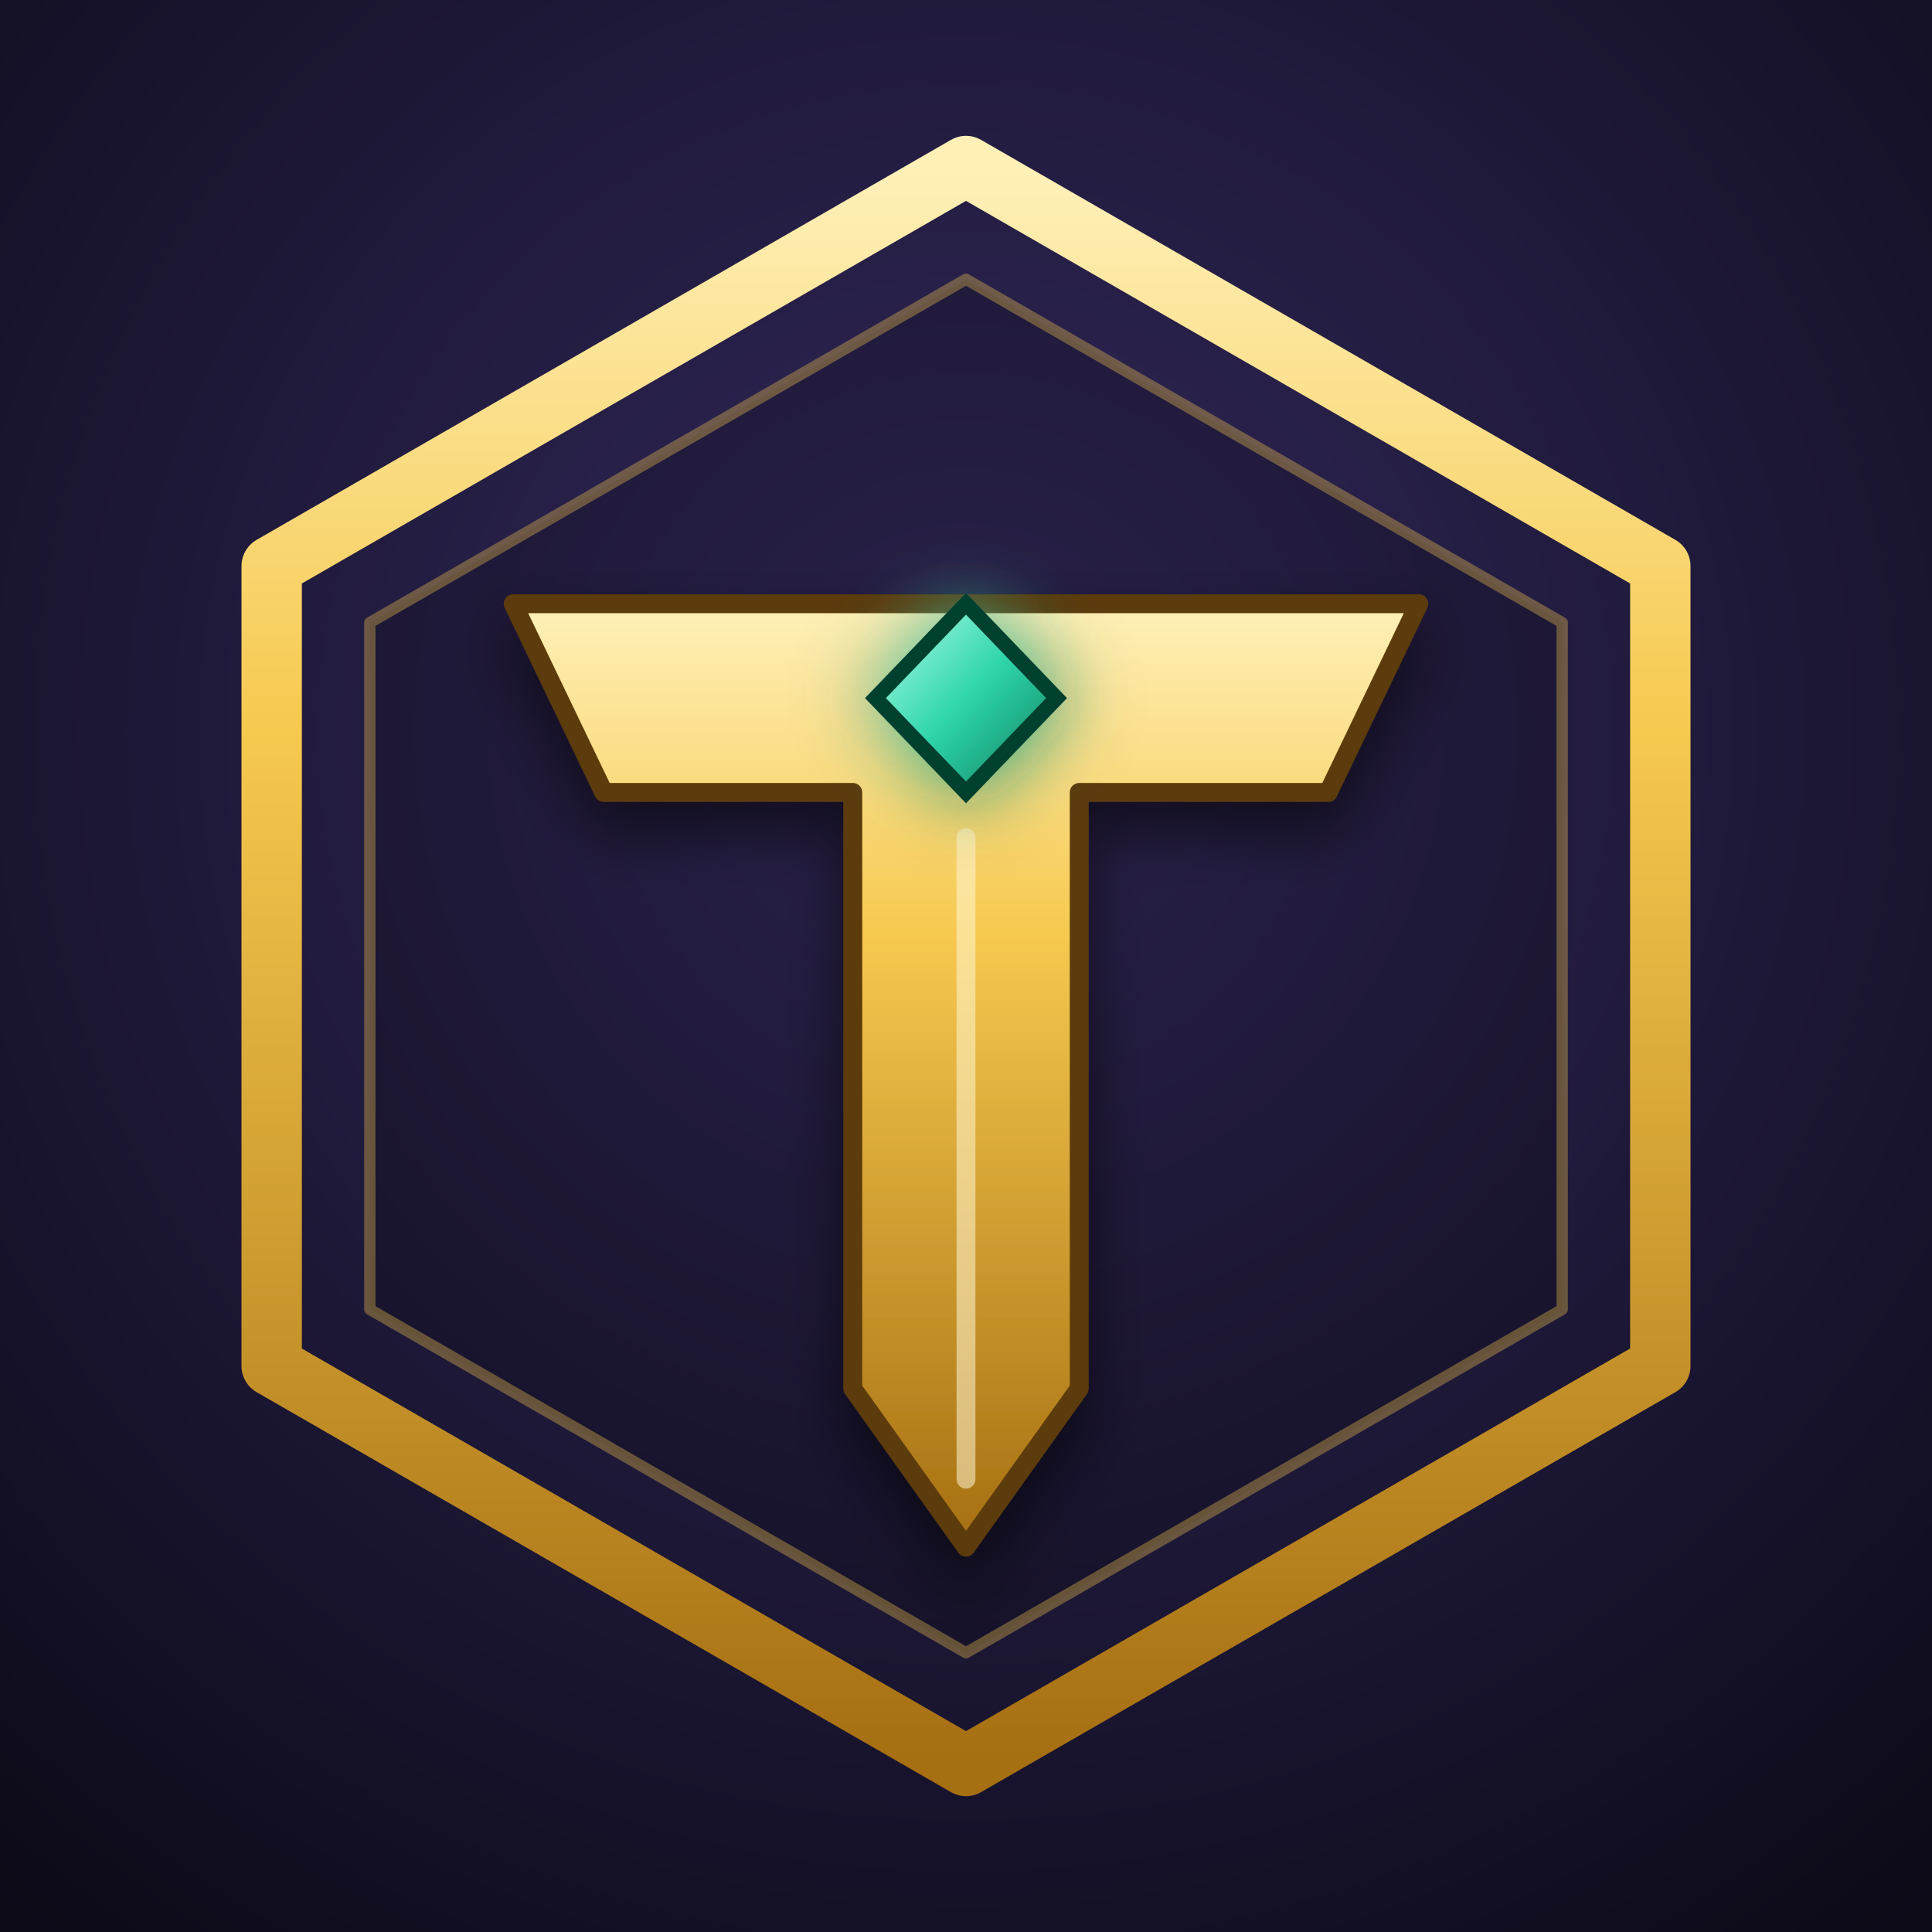
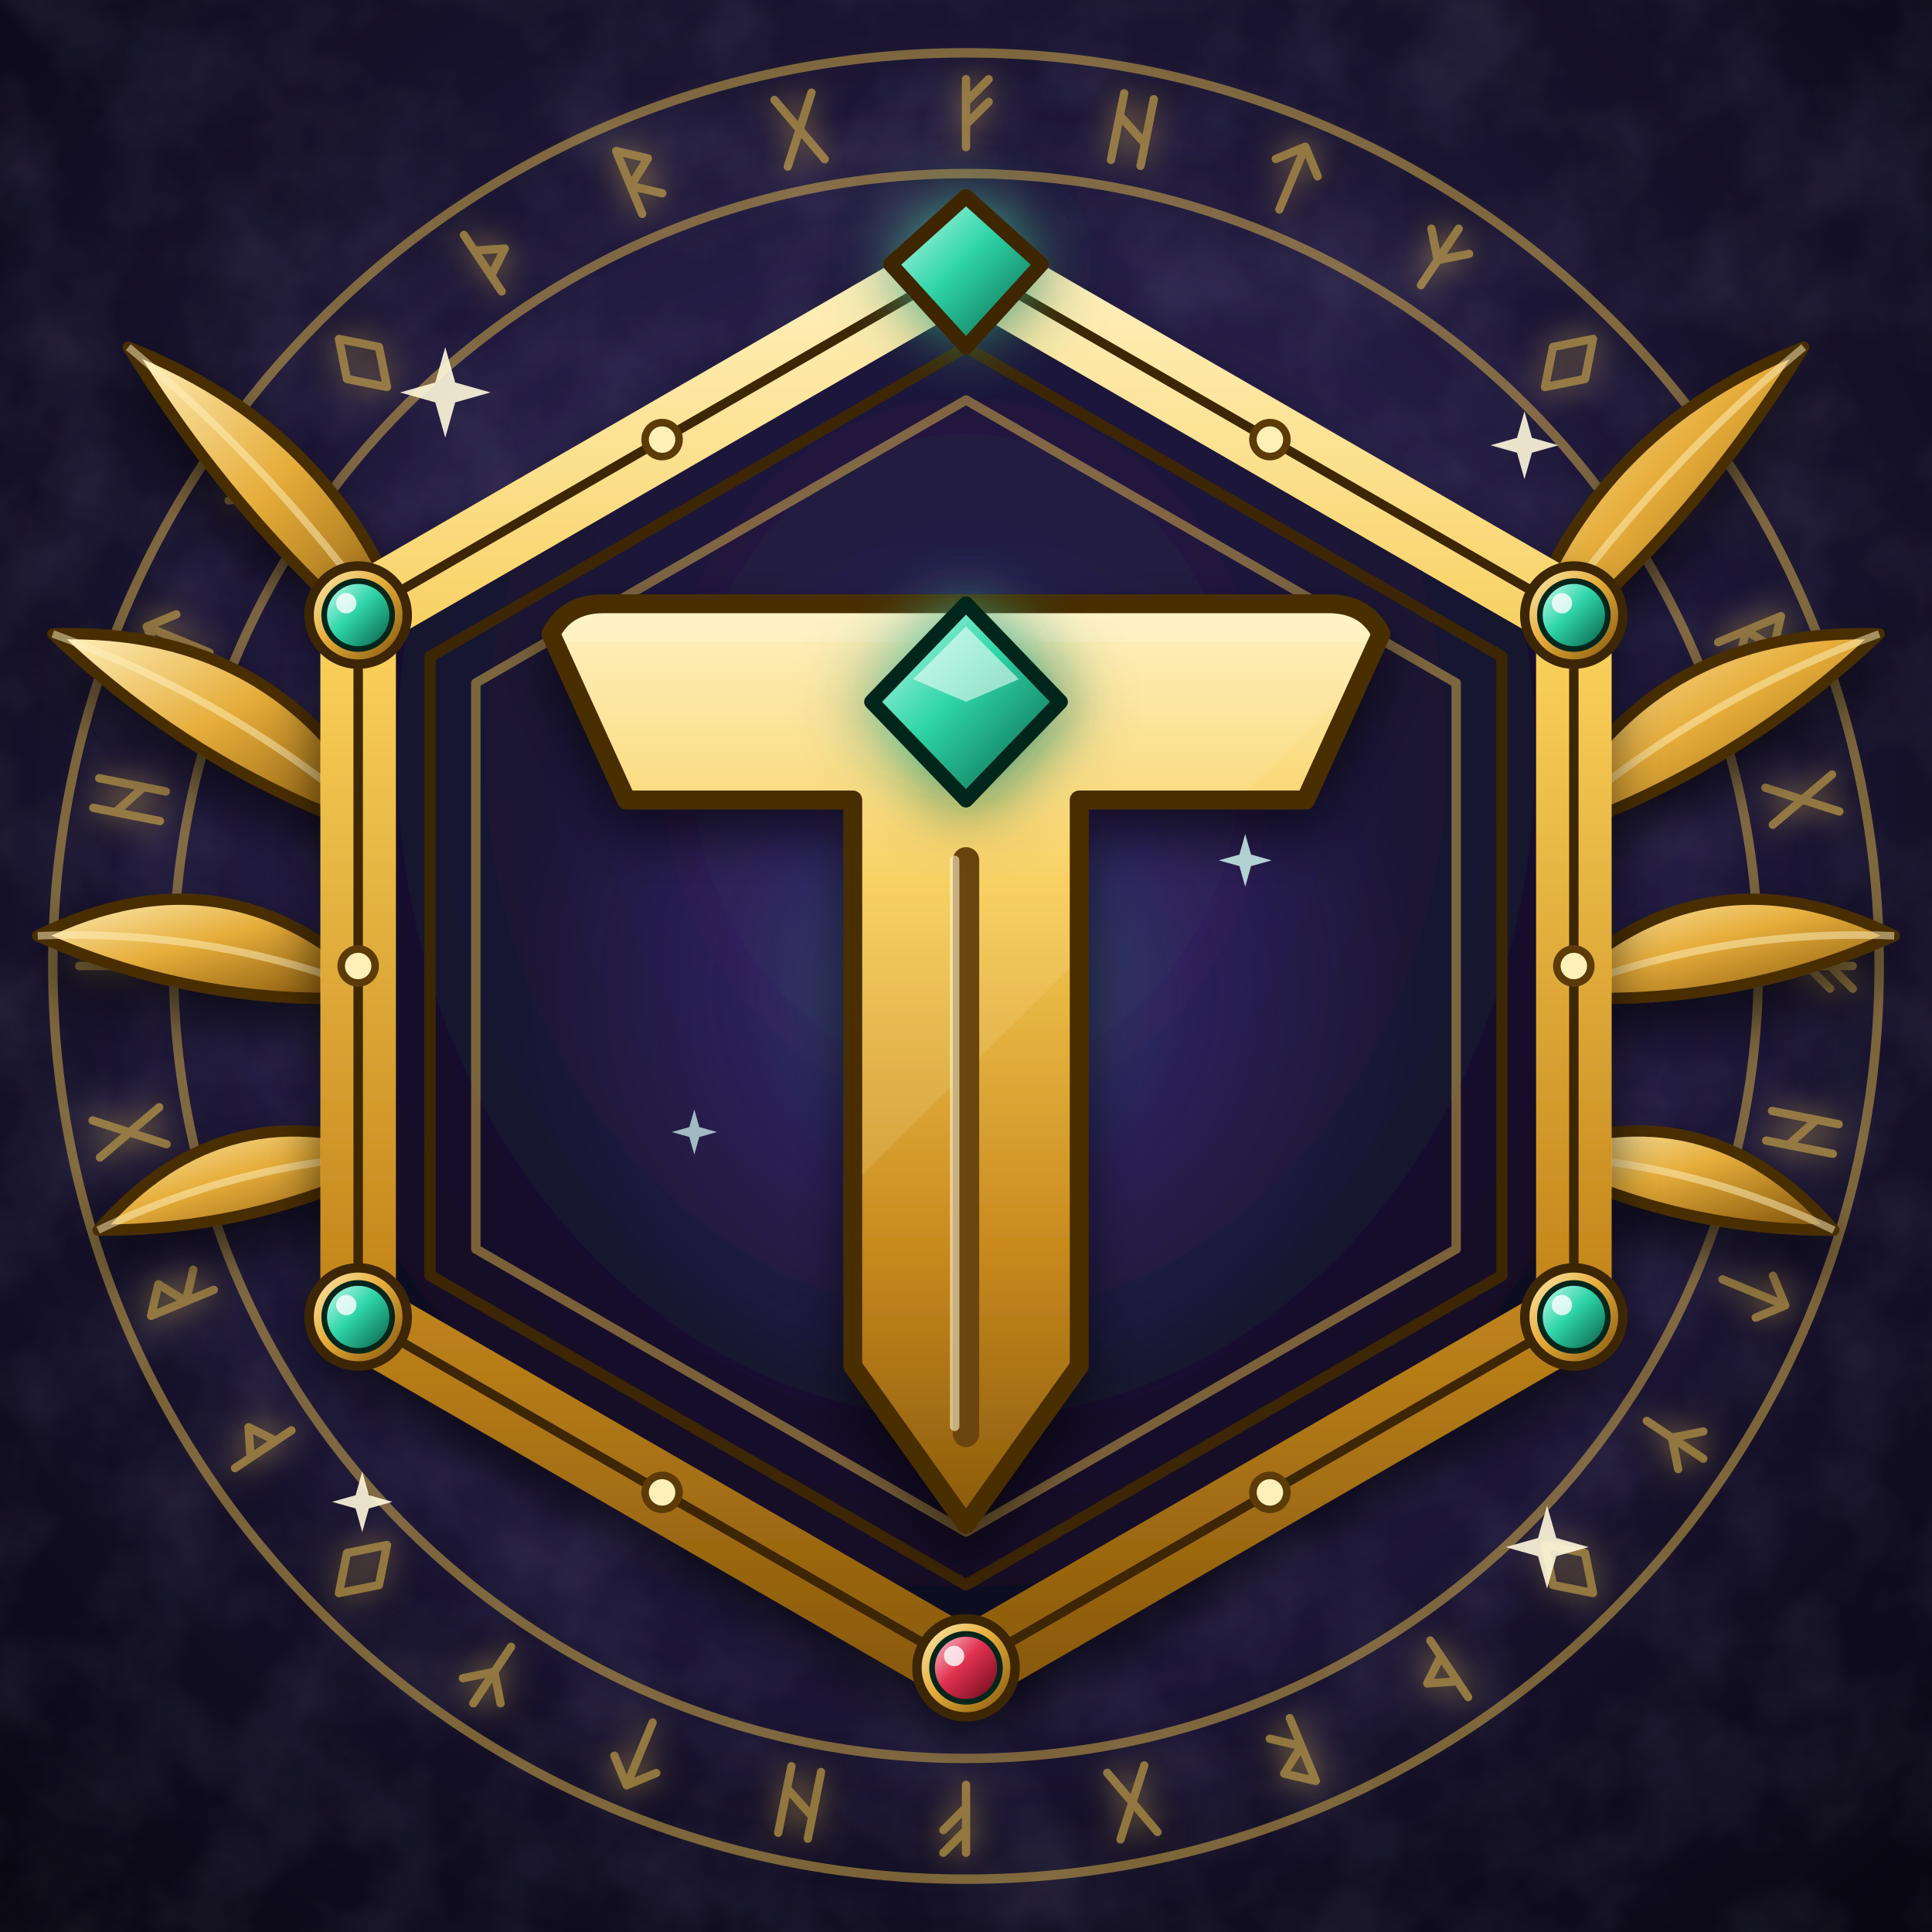
<svg xmlns="http://www.w3.org/2000/svg" viewBox="0 0 512 512">
  <defs>
-     <radialGradient id="bg" cx="50%" cy="38%" r="78%">
-       <stop offset="0" stop-color="#33295c" />
-       <stop offset="0.6" stop-color="#1b1633" />
-       <stop offset="1" stop-color="#0c0a17" />
+     <radialGradient id="bg" cx="50%" cy="42%" r="75%">
+       <stop offset="0" stop-color="#2e2652" />
+       <stop offset="0.55" stop-color="#191430" />
+       <stop offset="1" stop-color="#090713" />
+     </radialGradient>
+     <radialGradient id="arcane" cx="50%" cy="50%" r="50%">
+       <stop offset="0" stop-color="#3fe0c0" stop-opacity="0.35" />
+       <stop offset="0.5" stop-color="#6a4bd8" stop-opacity="0.18" />
+       <stop offset="1" stop-color="#6a4bd8" stop-opacity="0" />
+     </radialGradient>
+     <radialGradient id="hexFill" cx="50%" cy="35%" r="70%">
+       <stop offset="0" stop-color="#2a2150" />
+       <stop offset="1" stop-color="#0d0a1c" />
    </radialGradient>
    <linearGradient id="gold" x1="0" y1="0" x2="0" y2="1">
-       <stop offset="0" stop-color="#fff0b8" />
-       <stop offset="0.35" stop-color="#f6c94f" />
-       <stop offset="1" stop-color="#a66f12" />
+       <stop offset="0" stop-color="#fff2c0" />
+       <stop offset="0.3" stop-color="#f7cc55" />
+       <stop offset="0.7" stop-color="#c88a1e" />
+       <stop offset="1" stop-color="#8a5a0c" />
+     </linearGradient>
+     <linearGradient id="goldDiag" x1="0" y1="0" x2="1" y2="1">
+       <stop offset="0" stop-color="#fff2c0" />
+       <stop offset="0.45" stop-color="#e6ad3a" />
+       <stop offset="1" stop-color="#7a4d08" />
    </linearGradient>
    <linearGradient id="goldSide" x1="0" y1="0" x2="1" y2="0">
      <stop offset="0" stop-color="#8a5a0c" />
      <stop offset="0.3" stop-color="#e9b43c" />
      <stop offset="0.55" stop-color="#ffe08a" />
      <stop offset="1" stop-color="#9a650f" />
    </linearGradient>
    <linearGradient id="goldTop" x1="0" y1="0" x2="1" y2="1">
      <stop offset="0" stop-color="#fff4c9" />
      <stop offset="1" stop-color="#e0a53a" />
    </linearGradient>
    <linearGradient id="gem" x1="0" y1="0" x2="1" y2="1">
-       <stop offset="0" stop-color="#b9fff0" />
-       <stop offset="0.5" stop-color="#2fd6a8" />
-       <stop offset="1" stop-color="#0b7a5c" />
+       <stop offset="0" stop-color="#d4fff5" />
+       <stop offset="0.45" stop-color="#2fd6a8" />
+       <stop offset="1" stop-color="#075640" />
    </linearGradient>
-     <filter id="glow" x="-50%" y="-50%" width="200%" height="200%">
-       <feGaussianBlur stdDeviation="10" result="b" />
+     <linearGradient id="ruby" x1="0" y1="0" x2="1" y2="1">
+       <stop offset="0" stop-color="#ffd0d6" />
+       <stop offset="0.45" stop-color="#e0304e" />
+       <stop offset="1" stop-color="#5c0816" />
+     </linearGradient>
+     <filter id="stone" x="0" y="0" width="100%" height="100%">
+       <feTurbulence type="fractalNoise" baseFrequency="0.035" numOctaves="4" seed="7" result="n" />
+       <feColorMatrix in="n" type="matrix" values="0 0 0 0 0.75  0 0 0 0 0.7  0 0 0 0 1  0 0 0 0.9 -0.35" />
+     </filter>
+     <filter id="glow" x="-60%" y="-60%" width="220%" height="220%">
+       <feGaussianBlur stdDeviation="9" result="b" />
+       <feMerge>
+         <feMergeNode in="b" />
+         <feMergeNode in="SourceGraphic" />
+       </feMerge>
+     </filter>
+     <filter id="softGlow" x="-60%" y="-60%" width="220%" height="220%">
+       <feGaussianBlur stdDeviation="4" result="b" />
      <feMerge>
        <feMergeNode in="b" />
        <feMergeNode in="SourceGraphic" />
      </feMerge>
    </filter>
    <filter id="shadow" x="-30%" y="-30%" width="160%" height="160%">
-       <feDropShadow dx="0" dy="8" stdDeviation="8" flood-color="#000" flood-opacity="0.55" />
+       <feDropShadow dx="0" dy="7" stdDeviation="7" flood-color="#000" flood-opacity="0.6" />
    </filter>
+     <clipPath id="tClip">
+       <path d="M146 168 Q150 160 160 160 H352 Q362 160 366 168 L346 212 H286 V362 L256 404 L226 362 V212 H166 Z" />
+     </clipPath>
+     <clipPath id="frameClip">
+       <rect width="512" height="512" rx="30" />
+     </clipPath>
  </defs>
  <rect width="512" height="512" fill="url(#bg)" />
-   <polygon points="256,44 440,150 440,362 256,468 72,362 72,150" fill="none" stroke="url(#gold)" stroke-width="16" stroke-linejoin="round" />
-   <polygon points="256,74 414,165 414,347 256,438 98,347 98,165" fill="#000" fill-opacity="0.18" stroke="#f6c94f" stroke-opacity="0.35" stroke-width="3" stroke-linejoin="round" />
+   <rect width="512" height="512" filter="url(#stone)" opacity="0.18" />
+   <circle cx="256" cy="256" r="250" fill="url(#arcane)" opacity="0.7" />
+   <g fill="none" stroke="#f6c94f" stroke-width="2.2" stroke-linecap="round" stroke-linejoin="round" opacity="0.55" filter="url(#softGlow)">
+     <path d="M0 -9 V9 M0 -3 L6 -9 M0 3 L6 -3" transform="translate(256 30) rotate(0) scale(1)" />
+     <path d="M-4 -9 V9 M4 -9 V9 M-4 -3 L4 3" transform="translate(300.09 34.34) rotate(11.25) scale(1)" />
+     <path d="M0 -9 V9 M0 -9 L-6 -3 M0 -9 L6 -3" transform="translate(342.49 47.2) rotate(22.5) scale(1)" />
+     <path d="M0 -9 V9 M-6 -5 L0 1 L6 -5" transform="translate(381.56 68.09) rotate(33.75) scale(1)" />
+     <path d="M0 -9 L6 0 L0 9 L-6 0 Z" transform="translate(415.81 96.19) rotate(45) scale(1)" />
+     <path d="M-3 -9 V9 M-3 -4 L4 0 L-3 4" transform="translate(443.91 130.44) rotate(56.25) scale(1)" />
+     <path d="M-3 9 V-9 L4 -4 L-3 1 L4 6" transform="translate(464.8 169.51) rotate(67.5) scale(1)" />
+     <path d="M-5 -9 L5 9 M5 -9 L-5 9" transform="translate(477.66 211.91) rotate(78.75) scale(1)" />
+     <path d="M0 -9 V9 M0 -3 L6 -9 M0 3 L6 -3" transform="translate(482 256) rotate(90) scale(1)" />
+     <path d="M-4 -9 V9 M4 -9 V9 M-4 -3 L4 3" transform="translate(477.66 300.09) rotate(101.25) scale(1)" />
+     <path d="M0 -9 V9 M0 -9 L-6 -3 M0 -9 L6 -3" transform="translate(464.8 342.49) rotate(112.5) scale(1)" />
+     <path d="M0 -9 V9 M-6 -5 L0 1 L6 -5" transform="translate(443.91 381.56) rotate(123.75) scale(1)" />
+     <path d="M0 -9 L6 0 L0 9 L-6 0 Z" transform="translate(415.81 415.81) rotate(135) scale(1)" />
+     <path d="M-3 -9 V9 M-3 -4 L4 0 L-3 4" transform="translate(381.56 443.91) rotate(146.25) scale(1)" />
+     <path d="M-3 9 V-9 L4 -4 L-3 1 L4 6" transform="translate(342.49 464.8) rotate(157.5) scale(1)" />
+     <path d="M-5 -9 L5 9 M5 -9 L-5 9" transform="translate(300.09 477.66) rotate(168.75) scale(1)" />
+     <path d="M0 -9 V9 M0 -3 L6 -9 M0 3 L6 -3" transform="translate(256 482) rotate(180) scale(1)" />
+     <path d="M-4 -9 V9 M4 -9 V9 M-4 -3 L4 3" transform="translate(211.91 477.66) rotate(191.25) scale(1)" />
+     <path d="M0 -9 V9 M0 -9 L-6 -3 M0 -9 L6 -3" transform="translate(169.51 464.8) rotate(202.5) scale(1)" />
+     <path d="M0 -9 V9 M-6 -5 L0 1 L6 -5" transform="translate(130.44 443.91) rotate(213.75) scale(1)" />
+     <path d="M0 -9 L6 0 L0 9 L-6 0 Z" transform="translate(96.19 415.81) rotate(225) scale(1)" />
+     <path d="M-3 -9 V9 M-3 -4 L4 0 L-3 4" transform="translate(68.09 381.56) rotate(236.25) scale(1)" />
+     <path d="M-3 9 V-9 L4 -4 L-3 1 L4 6" transform="translate(47.2 342.49) rotate(247.5) scale(1)" />
+     <path d="M-5 -9 L5 9 M5 -9 L-5 9" transform="translate(34.34 300.09) rotate(258.75) scale(1)" />
+     <path d="M0 -9 V9 M0 -3 L6 -9 M0 3 L6 -3" transform="translate(30 256) rotate(270) scale(1)" />
+     <path d="M-4 -9 V9 M4 -9 V9 M-4 -3 L4 3" transform="translate(34.34 211.91) rotate(281.25) scale(1)" />
+     <path d="M0 -9 V9 M0 -9 L-6 -3 M0 -9 L6 -3" transform="translate(47.2 169.51) rotate(292.5) scale(1)" />
+     <path d="M0 -9 V9 M-6 -5 L0 1 L6 -5" transform="translate(68.09 130.44) rotate(303.75) scale(1)" />
+     <path d="M0 -9 L6 0 L0 9 L-6 0 Z" transform="translate(96.19 96.19) rotate(315) scale(1)" />
+     <path d="M-3 -9 V9 M-3 -4 L4 0 L-3 4" transform="translate(130.44 68.09) rotate(326.25) scale(1)" />
+     <path d="M-3 9 V-9 L4 -4 L-3 1 L4 6" transform="translate(169.51 47.2) rotate(337.5) scale(1)" />
+     <path d="M-5 -9 L5 9 M5 -9 L-5 9" transform="translate(211.91 34.34) rotate(348.75) scale(1)" />
+   </g>
+   <circle cx="256" cy="256" r="242" fill="none" stroke="#f6c94f" stroke-opacity="0.45" stroke-width="2.5" />
+   <circle cx="256" cy="256" r="210" fill="none" stroke="#f6c94f" stroke-opacity="0.45" stroke-width="2.5" />
  <g filter="url(#shadow)">
-     <path d="M136 160 H376 L352 210 H286 V368 L256 410 L226 368 V210 H160 Z" fill="url(#gold)" stroke="#5c3b07" stroke-width="5" stroke-linejoin="round" />
-     <path d="M256 222 V392" stroke="#fff6d2" stroke-opacity="0.55" stroke-width="5" stroke-linecap="round" />
+     <path d="M112 180 Q95.45 116.1 34 92 Q65.14 142.96 112 180 Z" fill="url(#goldDiag)" stroke="#4a2f05" stroke-width="3" stroke-linejoin="round" />
+     <path d="M112 180 Q79.74 130.03 34 92" fill="none" stroke="#fff2c0" stroke-opacity="0.5" stroke-width="2" />
+     <path d="M400 180 Q416.55 116.1 478 92 Q446.86 142.96 400 180 Z" fill="url(#goldDiag)" stroke="#4a2f05" stroke-width="3" stroke-linejoin="round" />
+     <path d="M400 180 Q432.26 130.03 478 92" fill="none" stroke="#fff2c0" stroke-opacity="0.5" stroke-width="2" />
+     <path d="M104 222 Q76.49 165.85 14 168 Q52.88 205.2 104 222 Z" fill="url(#goldDiag)" stroke="#4a2f05" stroke-width="3" stroke-linejoin="round" />
+     <path d="M104 222 Q64.25 186.25 14 168" fill="none" stroke="#fff2c0" stroke-opacity="0.5" stroke-width="2" />
+     <path d="M408 222 Q435.51 165.85 498 168 Q459.12 205.2 408 222 Z" fill="url(#goldDiag)" stroke="#4a2f05" stroke-width="3" stroke-linejoin="round" />
+     <path d="M408 222 Q447.75 186.25 498 168" fill="none" stroke="#fff2c0" stroke-opacity="0.5" stroke-width="2" />
+     <path d="M102 264 Q61.83 222.5 10 248 Q53.96 267.72 102 264 Z" fill="url(#goldDiag)" stroke="#4a2f05" stroke-width="3" stroke-linejoin="round" />
+     <path d="M102 264 Q57.75 245.95 10 248" fill="none" stroke="#fff2c0" stroke-opacity="0.5" stroke-width="2" />
+     <path d="M410 264 Q450.17 222.5 502 248 Q458.04 267.72 410 264 Z" fill="url(#goldDiag)" stroke="#4a2f05" stroke-width="3" stroke-linejoin="round" />
+     <path d="M410 264 Q454.25 245.95 502 248" fill="none" stroke="#fff2c0" stroke-opacity="0.5" stroke-width="2" />
+     <path d="M108 306 Q59.89 286.85 26 326 Q69.49 326.2 108 306 Z" fill="url(#goldDiag)" stroke="#4a2f05" stroke-width="3" stroke-linejoin="round" />
+     <path d="M108 306 Q64.87 307.26 26 326" fill="none" stroke="#fff2c0" stroke-opacity="0.5" stroke-width="2" />
+     <path d="M404 306 Q452.11 286.85 486 326 Q442.51 326.2 404 306 Z" fill="url(#goldDiag)" stroke="#4a2f05" stroke-width="3" stroke-linejoin="round" />
+     <path d="M404 306 Q447.13 307.26 486 326" fill="none" stroke="#fff2c0" stroke-opacity="0.5" stroke-width="2" />
  </g>
-   <polygon points="256,160 280,185 256,210 232,185" fill="url(#gem)" stroke="#06402f" stroke-width="4" filter="url(#glow)" />
+   <polygon points="256,70 417.08,163 417.08,349 256,442 94.92,349 94.92,163" fill="url(#hexFill)" stroke="url(#gold)" stroke-width="20" stroke-linejoin="round" filter="url(#shadow)" />
+   <polygon points="256,70 417.08,163 417.08,349 256,442 94.92,349 94.92,163" fill="none" stroke="#3d2604" stroke-width="2.5" stroke-linejoin="round" />
+   <polygon points="256,92 398.03,174 398.03,338 256,420 113.97,338 113.97,174" fill="none" stroke="#3d2604" stroke-width="3" stroke-linejoin="round" />
+   <polygon points="256,106 385.9,181 385.9,331 256,406 126.1,331 126.1,181" fill="none" stroke="#f6c94f" stroke-opacity="0.45" stroke-width="2.5" stroke-linejoin="round" />
+   <circle cx="256" cy="262" r="120" fill="url(#arcane)" />
+   <circle cx="336.54" cy="116.5" r="4.5" fill="#fff0b8" stroke="#5c3b07" stroke-width="2" />
+   <circle cx="417.08" cy="256" r="4.5" fill="#fff0b8" stroke="#5c3b07" stroke-width="2" />
+   <circle cx="336.54" cy="395.5" r="4.5" fill="#fff0b8" stroke="#5c3b07" stroke-width="2" />
+   <circle cx="175.46" cy="395.5" r="4.5" fill="#fff0b8" stroke="#5c3b07" stroke-width="2" />
+   <circle cx="94.92" cy="256" r="4.5" fill="#fff0b8" stroke="#5c3b07" stroke-width="2" />
+   <circle cx="175.46" cy="116.5" r="4.5" fill="#fff0b8" stroke="#5c3b07" stroke-width="2" />
+   <circle cx="417.08" cy="163" r="13" fill="url(#goldDiag)" stroke="#3d2604" stroke-width="2.5" />
+   <circle cx="417.08" cy="163" r="9" fill="url(#gem)" stroke="#03261c" stroke-width="1.5" />
+   <circle cx="413.93" cy="159.85" r="2.7" fill="#fff" opacity="0.8" />
+   <circle cx="417.08" cy="349" r="13" fill="url(#goldDiag)" stroke="#3d2604" stroke-width="2.5" />
+   <circle cx="417.08" cy="349" r="9" fill="url(#gem)" stroke="#03261c" stroke-width="1.5" />
+   <circle cx="413.93" cy="345.85" r="2.7" fill="#fff" opacity="0.8" />
+   <circle cx="256" cy="442" r="13" fill="url(#goldDiag)" stroke="#3d2604" stroke-width="2.5" />
+   <circle cx="256" cy="442" r="9" fill="url(#ruby)" stroke="#03261c" stroke-width="1.5" />
+   <circle cx="252.85" cy="438.85" r="2.7" fill="#fff" opacity="0.8" />
+   <circle cx="94.92" cy="349" r="13" fill="url(#goldDiag)" stroke="#3d2604" stroke-width="2.5" />
+   <circle cx="94.92" cy="349" r="9" fill="url(#gem)" stroke="#03261c" stroke-width="1.5" />
+   <circle cx="91.77" cy="345.85" r="2.7" fill="#fff" opacity="0.8" />
+   <circle cx="94.92" cy="163" r="13" fill="url(#goldDiag)" stroke="#3d2604" stroke-width="2.5" />
+   <circle cx="94.92" cy="163" r="9" fill="url(#gem)" stroke="#03261c" stroke-width="1.5" />
+   <circle cx="91.77" cy="159.85" r="2.7" fill="#fff" opacity="0.8" />
+   <g filter="url(#shadow)">
+     <path d="M146 168 Q150 160 160 160 H352 Q362 160 366 168 L346 212 H286 V362 L256 404 L226 362 V212 H166 Z" fill="url(#gold)" />
+     <g clip-path="url(#tClip)">
+       <polygon points="120,140 400,140 120,420" fill="#fff6d6" opacity="0.12" />
+       <rect x="140" y="160" width="240" height="10" fill="#fff6d6" opacity="0.35" />
+     </g>
+     <path d="M146 168 Q150 160 160 160 H352 Q362 160 366 168 L346 212 H286 V362 L256 404 L226 362 V212 H166 Z" fill="none" stroke="#4a2f05" stroke-width="5" stroke-linejoin="round" />
+     <path d="M256 228 V380" stroke="#6b4508" stroke-width="7" stroke-linecap="round" />
+     <path d="M253 228 V378" stroke="#fff6d2" stroke-opacity="0.6" stroke-width="2.5" stroke-linecap="round" />
+   </g>
+   <g filter="url(#glow)">
+     <polygon points="256,52 276,70 256,92 236,70" fill="url(#gem)" stroke="#3d2604" stroke-width="4" stroke-linejoin="round" />
+     <polygon points="256,160 281,186 256,212 231,186" fill="url(#gem)" stroke="#03261c" stroke-width="4" stroke-linejoin="round" />
+   </g>
+   <polygon points="256,166 270,180 256,186 242,180" fill="#fff" opacity="0.55" />
+   <path d="M118 92 L120.64 101.36 L130 104 L120.64 106.64 L118 116     L115.36 106.64 L106 104 L115.36 101.36 Z" fill="#fff8dc" opacity="0.9" />
+   <path d="M404 109 L405.98 116.02 L413 118 L405.98 119.98 L404 127     L402.02 119.98 L395 118 L402.02 116.02 Z" fill="#fff8dc" opacity="0.9" />
+   <path d="M410 399 L412.42 407.58 L421 410 L412.42 412.42 L410 421     L407.58 412.42 L399 410 L407.58 407.58 Z" fill="#fff8dc" opacity="0.9" />
+   <path d="M96 390 L97.76 396.24 L104 398 L97.76 399.76 L96 406     L94.24 399.76 L88 398 L94.24 396.24 Z" fill="#fff8dc" opacity="0.9" />
+   <path d="M330 221 L331.54 226.46 L337 228 L331.54 229.54 L330 235     L328.46 229.54 L323 228 L328.46 226.46 Z" fill="#d4fff5" opacity="0.8" />
+   <path d="M184 294 L185.32 298.68 L190 300 L185.32 301.32 L184 306     L182.68 301.32 L178 300 L182.68 298.68 Z" fill="#d4fff5" opacity="0.7" />
</svg>
